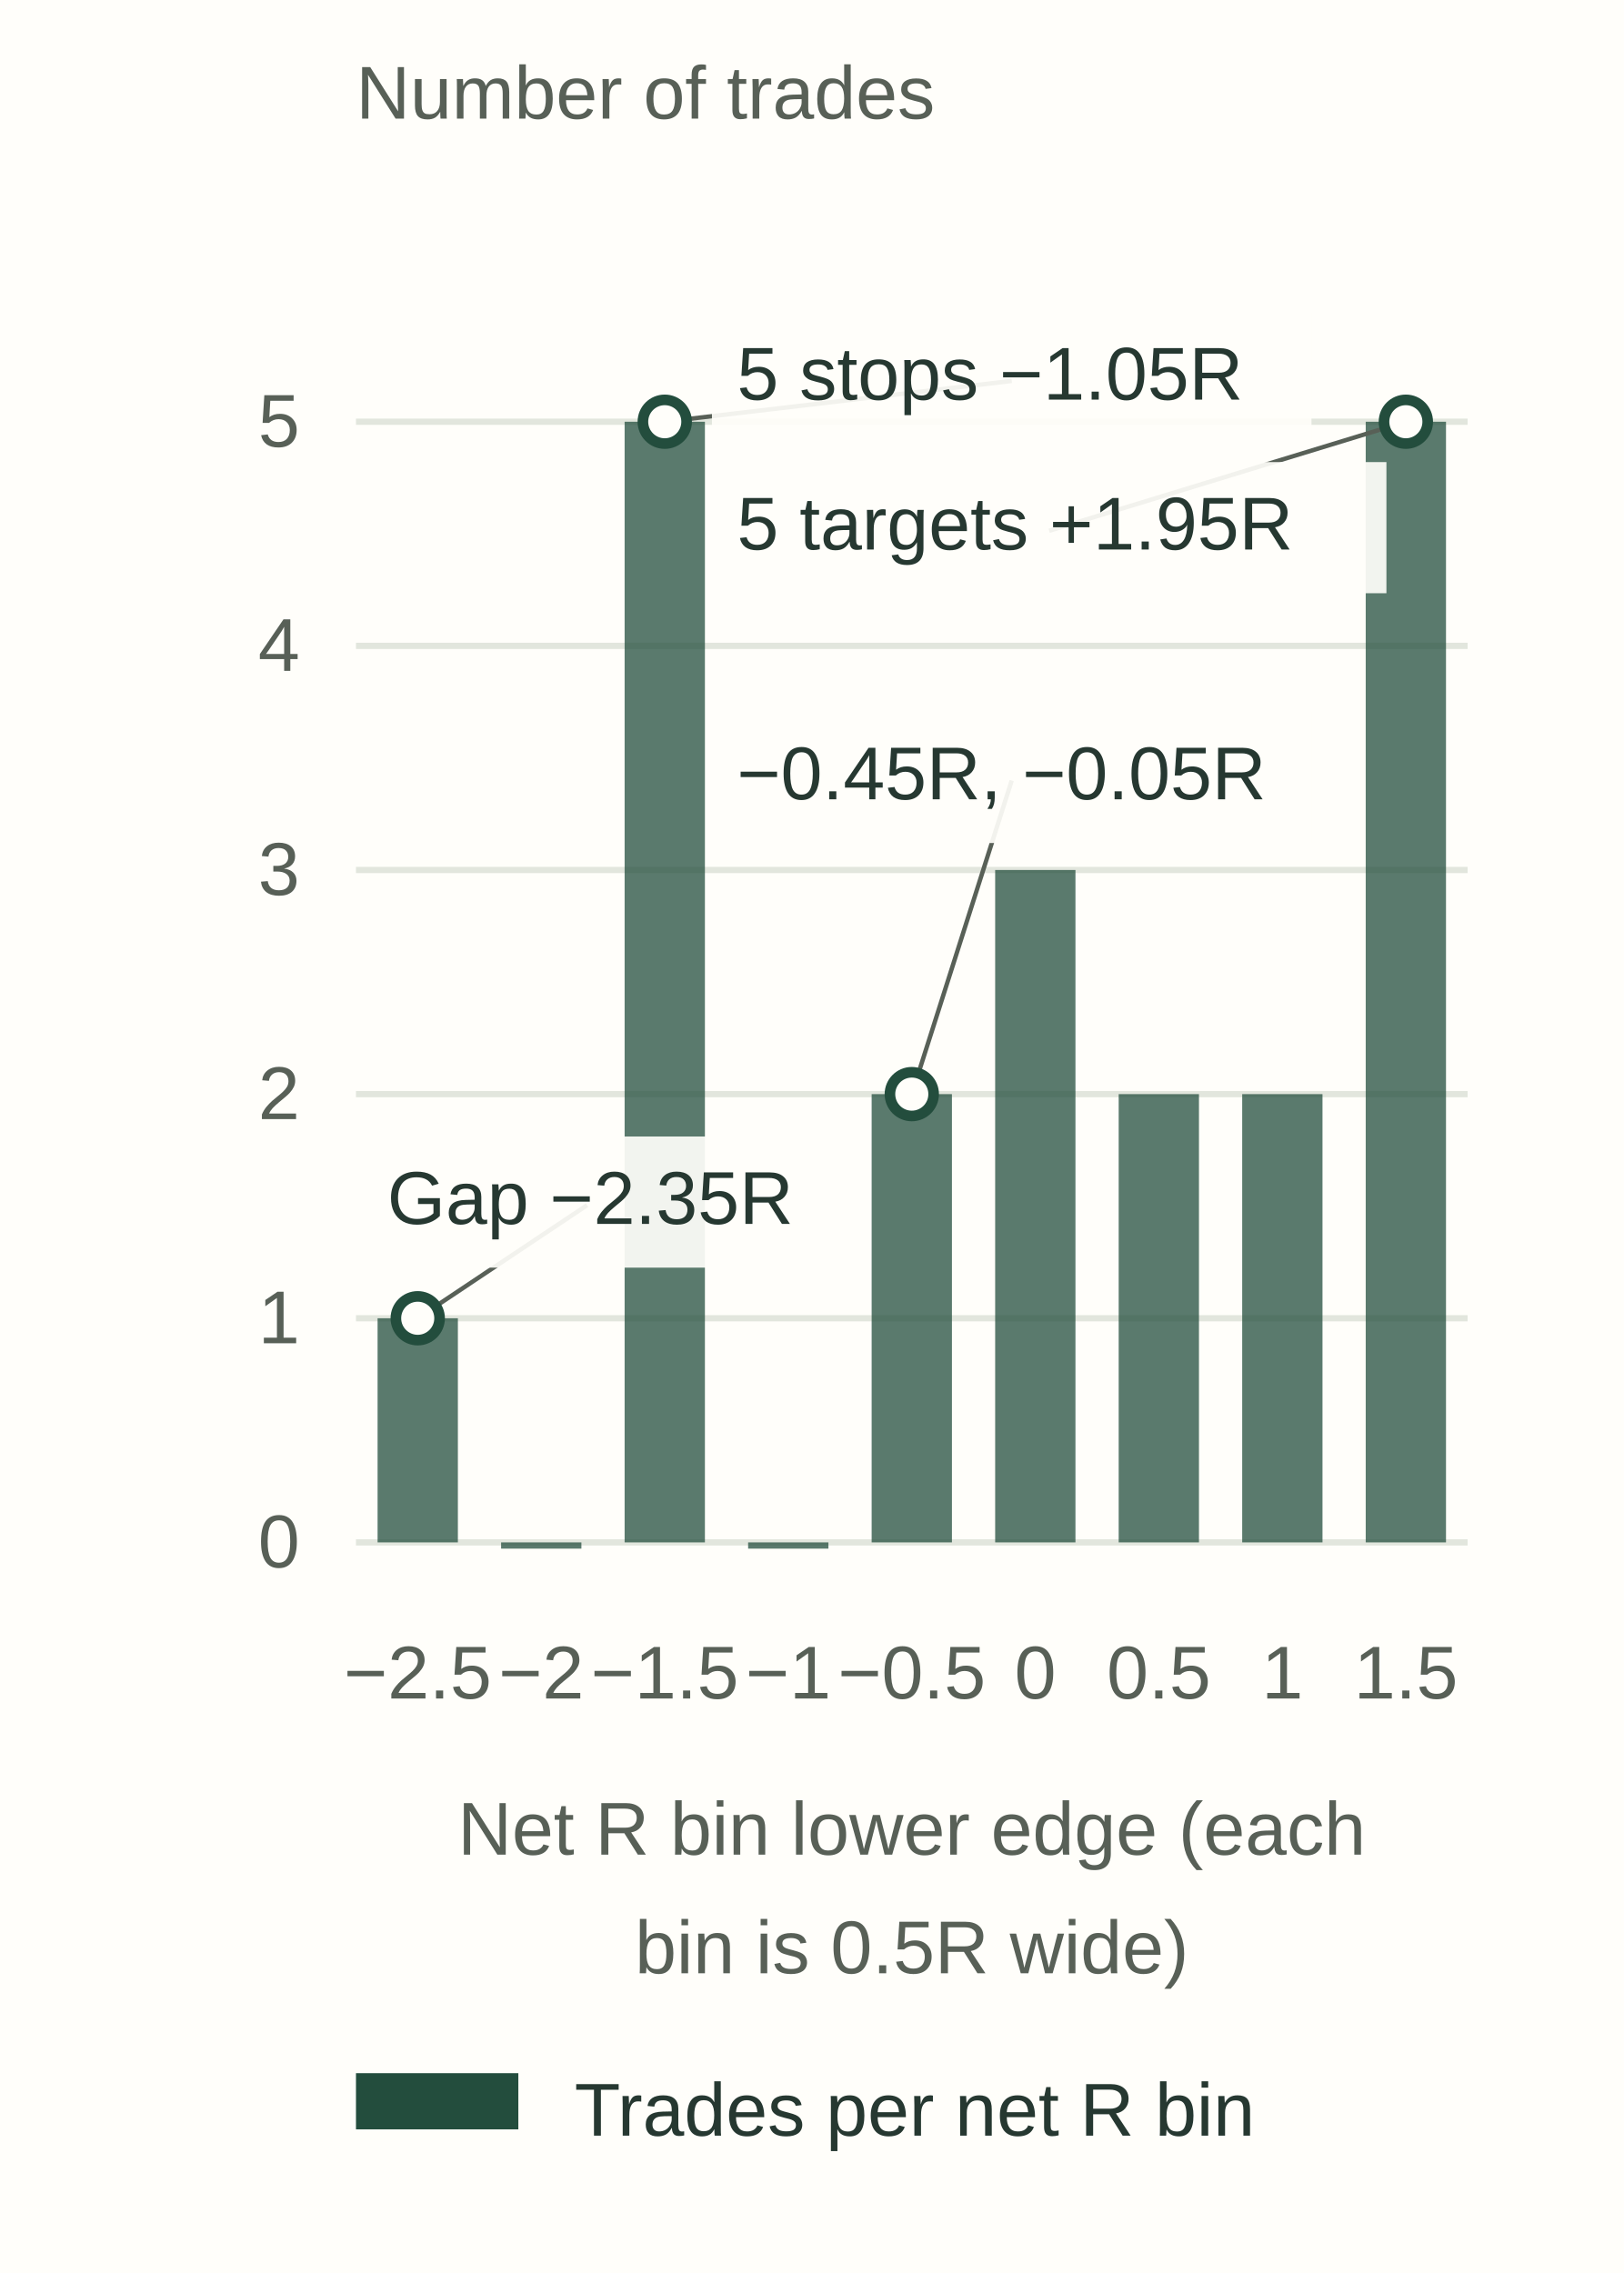
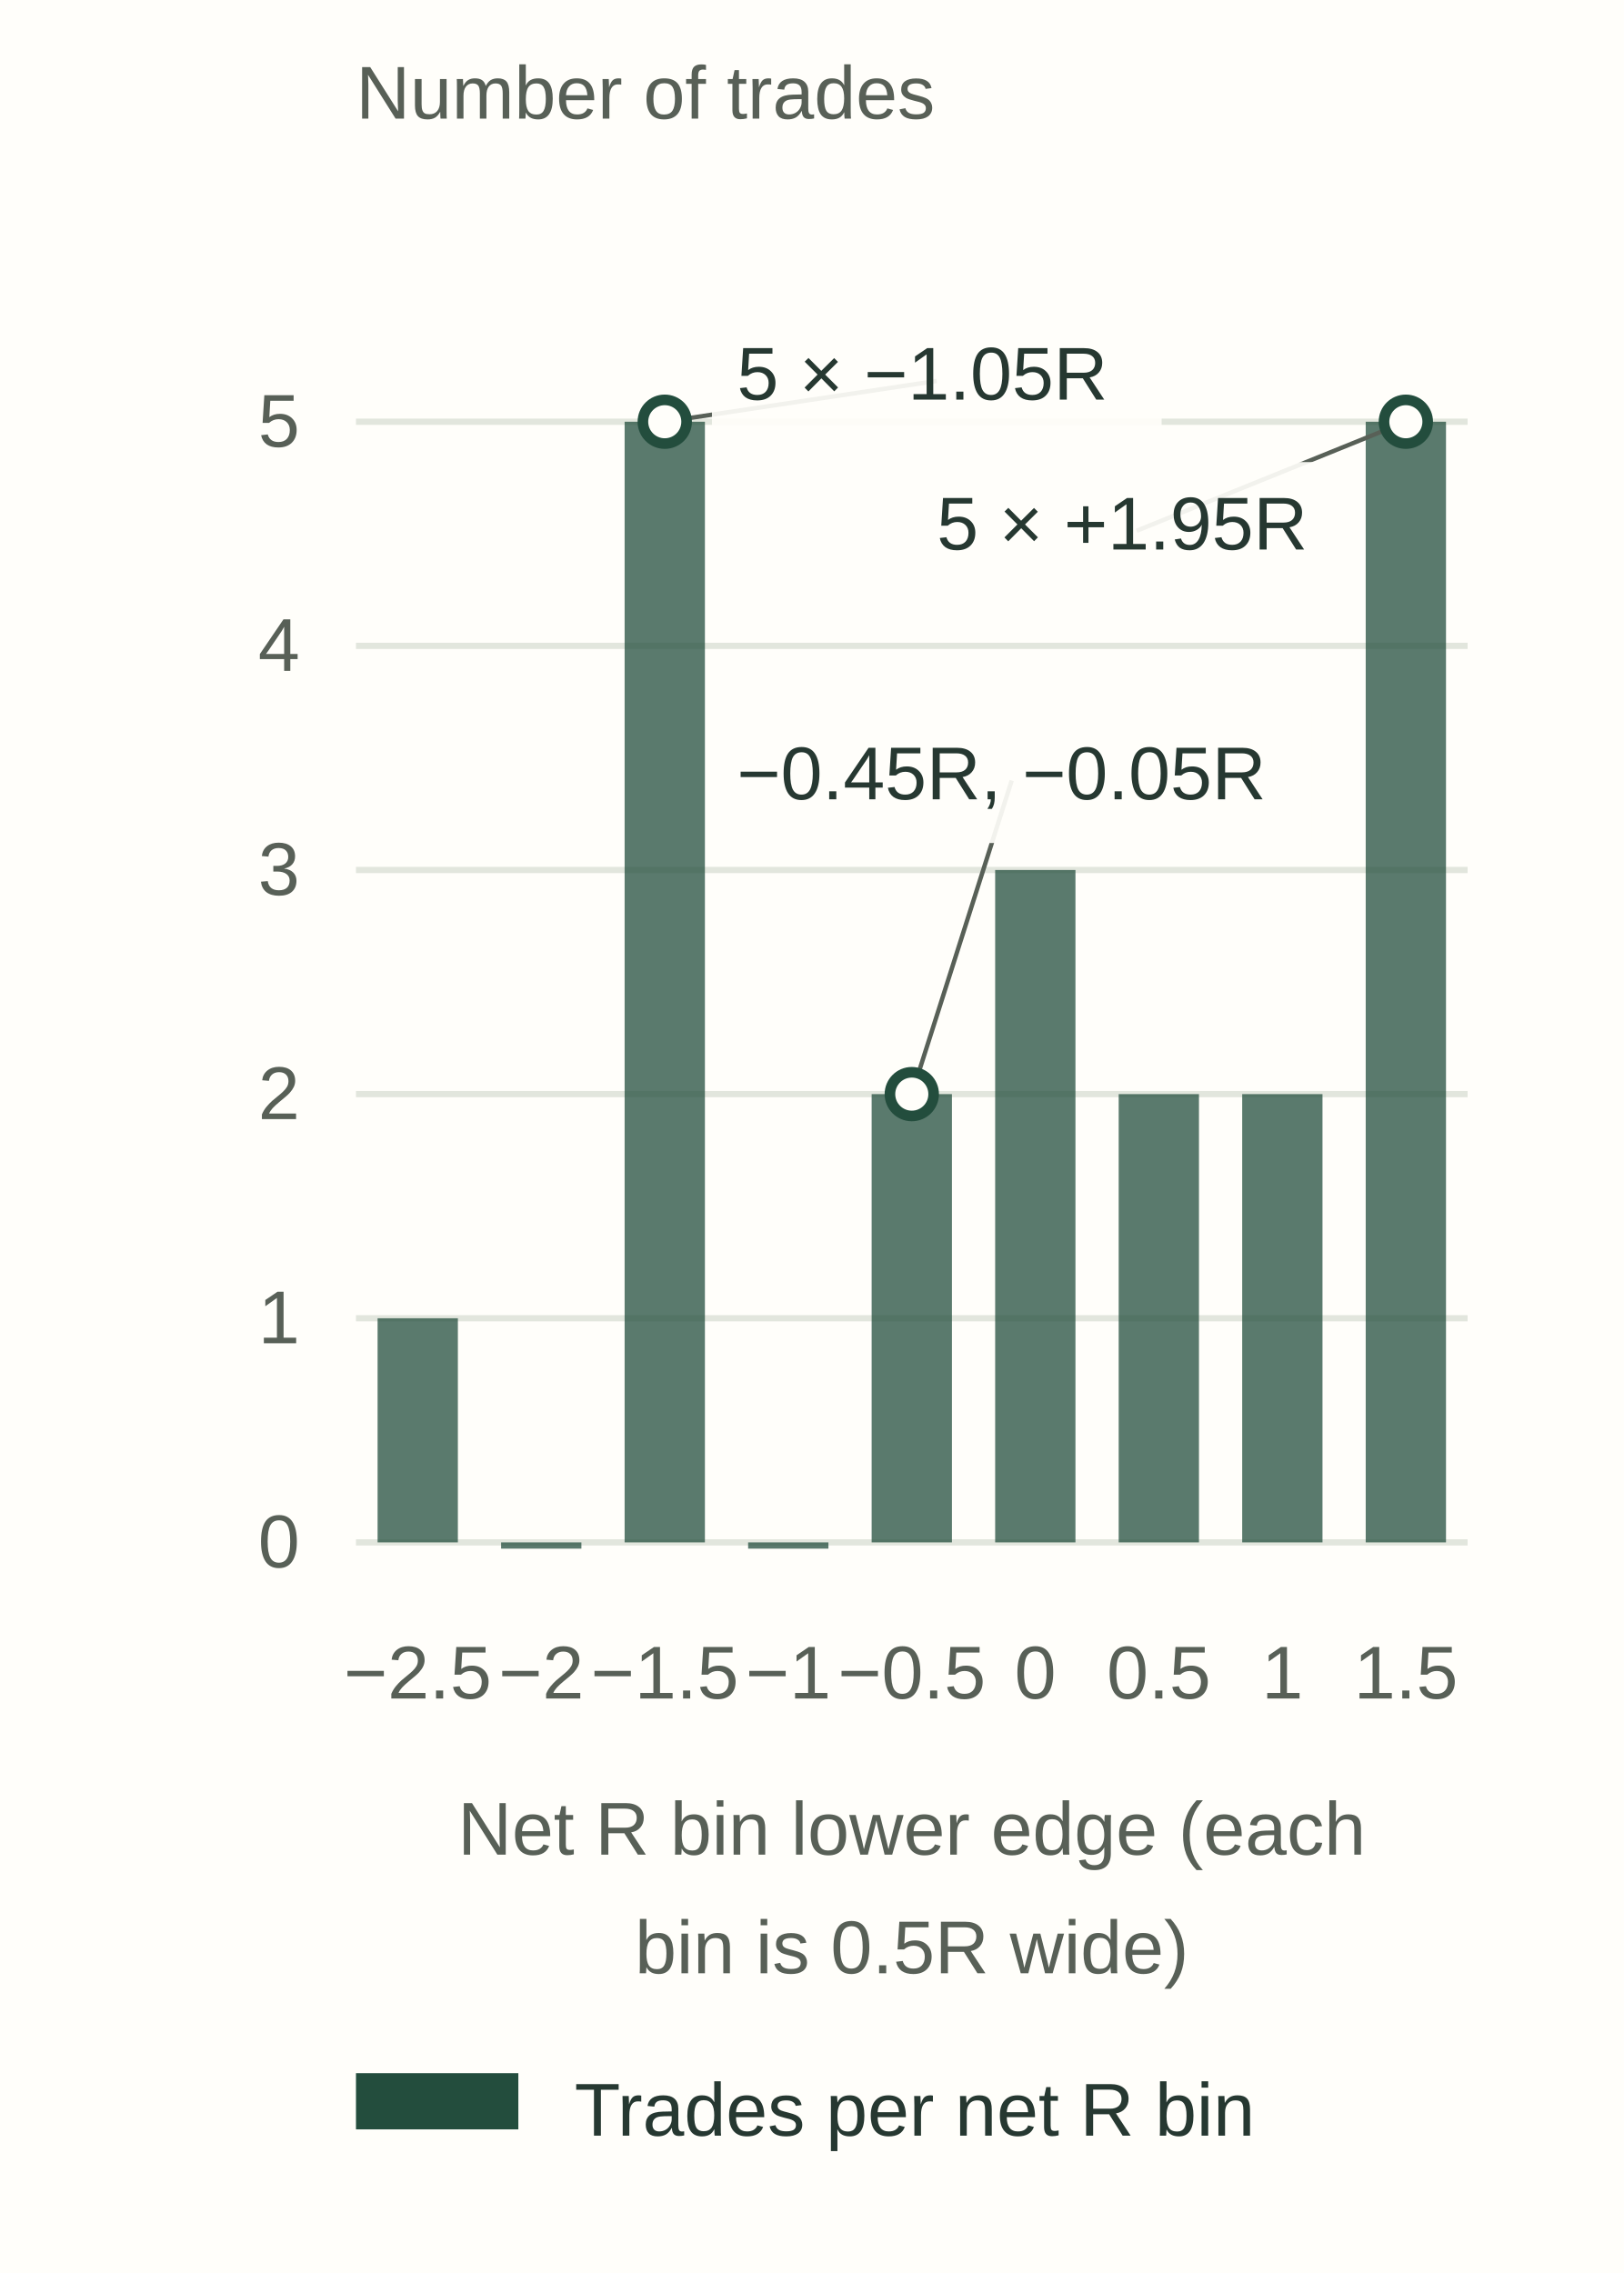
<svg xmlns="http://www.w3.org/2000/svg" viewBox="0 0 260 364" role="img" aria-label="Payoff distribution of twenty net outcomes">
  <style>.af-text{font-family:Arial,sans-serif;fill:#263831}</style>
  <rect width="260" height="364" fill="#fffefa" />
  <text class="af-text" x="57" y="19" text-anchor="start" style="font-size:12px;font-weight:400;fill:#586057;">Number of trades</text>
  <line x1="57" y1="247" x2="235" y2="247" stroke="#e2e6dd" />
  <text class="af-text" x="48" y="251" text-anchor="end" style="font-size:12px;font-weight:400;fill:#586057;">0</text>
  <line x1="57" y1="211.107" x2="235" y2="211.107" stroke="#e2e6dd" />
  <text class="af-text" x="48" y="215.107" text-anchor="end" style="font-size:12px;font-weight:400;fill:#586057;">1</text>
  <line x1="57" y1="175.214" x2="235" y2="175.214" stroke="#e2e6dd" />
  <text class="af-text" x="48" y="179.214" text-anchor="end" style="font-size:12px;font-weight:400;fill:#586057;">2</text>
  <line x1="57" y1="139.321" x2="235" y2="139.321" stroke="#e2e6dd" />
  <text class="af-text" x="48" y="143.321" text-anchor="end" style="font-size:12px;font-weight:400;fill:#586057;">3</text>
  <line x1="57" y1="103.429" x2="235" y2="103.429" stroke="#e2e6dd" />
  <text class="af-text" x="48" y="107.429" text-anchor="end" style="font-size:12px;font-weight:400;fill:#586057;">4</text>
  <line x1="57" y1="67.536" x2="235" y2="67.536" stroke="#e2e6dd" />
  <text class="af-text" x="48" y="71.536" text-anchor="end" style="font-size:12px;font-weight:400;fill:#586057;">5</text>
  <text class="af-text" x="66.889" y="272" text-anchor="middle" style="font-size:12px;font-weight:400;fill:#586057;">−2.5</text>
  <text class="af-text" x="86.667" y="272" text-anchor="middle" style="font-size:12px;font-weight:400;fill:#586057;">−2</text>
  <text class="af-text" x="106.444" y="272" text-anchor="middle" style="font-size:12px;font-weight:400;fill:#586057;">−1.5</text>
  <text class="af-text" x="126.222" y="272" text-anchor="middle" style="font-size:12px;font-weight:400;fill:#586057;">−1</text>
  <text class="af-text" x="146" y="272" text-anchor="middle" style="font-size:12px;font-weight:400;fill:#586057;">−0.5</text>
  <text class="af-text" x="165.778" y="272" text-anchor="middle" style="font-size:12px;font-weight:400;fill:#586057;">0</text>
  <text class="af-text" x="185.556" y="272" text-anchor="middle" style="font-size:12px;font-weight:400;fill:#586057;">0.5</text>
  <text class="af-text" x="205.333" y="272" text-anchor="middle" style="font-size:12px;font-weight:400;fill:#586057;">1</text>
  <text class="af-text" x="225.111" y="272" text-anchor="middle" style="font-size:12px;font-weight:400;fill:#586057;">1.5</text>
  <text class="af-text" x="146" y="297" text-anchor="middle" style="font-size:12px;font-weight:400;fill:#586057;">Net R bin lower edge (each</text>
  <text class="af-text" x="146" y="316" text-anchor="middle" style="font-size:12px;font-weight:400;fill:#586057;">bin is 0.5R wide)</text>
  <rect x="60.461" y="211.107" width="12.856" height="35.893" fill="#234d3d" opacity=".75" />
  <rect x="80.239" y="247" width="12.856" height="1" fill="#234d3d" opacity=".75" />
  <rect x="100.017" y="67.536" width="12.856" height="179.464" fill="#234d3d" opacity=".75" />
  <rect x="119.794" y="247" width="12.856" height="1" fill="#234d3d" opacity=".75" />
  <rect x="139.572" y="175.214" width="12.856" height="71.786" fill="#234d3d" opacity=".75" />
  <rect x="159.35" y="139.321" width="12.856" height="107.679" fill="#234d3d" opacity=".75" />
  <rect x="179.128" y="175.214" width="12.856" height="71.786" fill="#234d3d" opacity=".75" />
  <rect x="198.906" y="175.214" width="12.856" height="71.786" fill="#234d3d" opacity=".75" />
  <rect x="218.683" y="67.536" width="12.856" height="179.464" fill="#234d3d" opacity=".75" />
-   <line x1="66.889" y1="211.107" x2="94" y2="193" stroke="#586057" stroke-width=".7" />
-   <circle data-annotation-series="0" data-value="1" cx="66.889" cy="211.107" r="3.5" fill="#fffefa" stroke="#234d3d" stroke-width="1.7" />
-   <rect x="58" y="182" width="72" height="21" fill="#fffefa" opacity=".92" />
-   <text class="af-text" x="62" y="196" text-anchor="start" style="font-size:12px;font-weight:400;fill:#263831;">Gap −2.35R</text>
-   <line x1="106.444" y1="67.536" x2="162" y2="61" stroke="#586057" stroke-width=".7" />
+   <line x1="106.444" y1="67.536" x2="150" y2="61" stroke="#586057" stroke-width=".7" />
  <circle data-annotation-series="0" data-value="5" cx="106.444" cy="67.536" r="3.5" fill="#fffefa" stroke="#234d3d" stroke-width="1.7" />
-   <rect x="114" y="50" width="96" height="21" fill="#fffefa" opacity=".92" />
-   <text class="af-text" x="118" y="64" text-anchor="start" style="font-size:12px;font-weight:400;fill:#263831;">5 stops −1.05R</text>
+   <rect x="114" y="50" width="72" height="21" fill="#fffefa" opacity=".92" />
+   <text class="af-text" x="118" y="64" text-anchor="start" style="font-size:12px;font-weight:400;fill:#263831;">5 × −1.05R</text>
  <line x1="146" y1="175.214" x2="162" y2="125" stroke="#586057" stroke-width=".7" />
  <circle data-annotation-series="0" data-value="2" cx="146" cy="175.214" r="3.5" fill="#fffefa" stroke="#234d3d" stroke-width="1.7" />
  <rect x="114" y="114" width="96" height="21" fill="#fffefa" opacity=".92" />
  <text class="af-text" x="118" y="128" text-anchor="start" style="font-size:12px;font-weight:400;fill:#263831;">−0.45R, −0.05R</text>
-   <line x1="225.111" y1="67.536" x2="168" y2="85" stroke="#586057" stroke-width=".7" />
+   <line x1="225.111" y1="67.536" x2="182" y2="85" stroke="#586057" stroke-width=".7" />
  <circle data-annotation-series="0" data-value="5" cx="225.111" cy="67.536" r="3.5" fill="#fffefa" stroke="#234d3d" stroke-width="1.7" />
-   <rect x="114" y="74" width="108" height="21" fill="#fffefa" opacity=".92" />
-   <text class="af-text" x="118" y="88" text-anchor="start" style="font-size:12px;font-weight:400;fill:#263831;">5 targets +1.95R</text>
+   <rect x="146" y="74" width="72" height="21" fill="#fffefa" opacity=".92" />
+   <text class="af-text" x="150" y="88" text-anchor="start" style="font-size:12px;font-weight:400;fill:#263831;">5 × +1.95R</text>
  <rect x="57" y="332" width="26" height="9" fill="#234d3d" />
  <text class="af-text" x="92" y="342" text-anchor="start" style="font-size:12px;font-weight:400;fill:#263831;">Trades per net R bin</text>
</svg>
